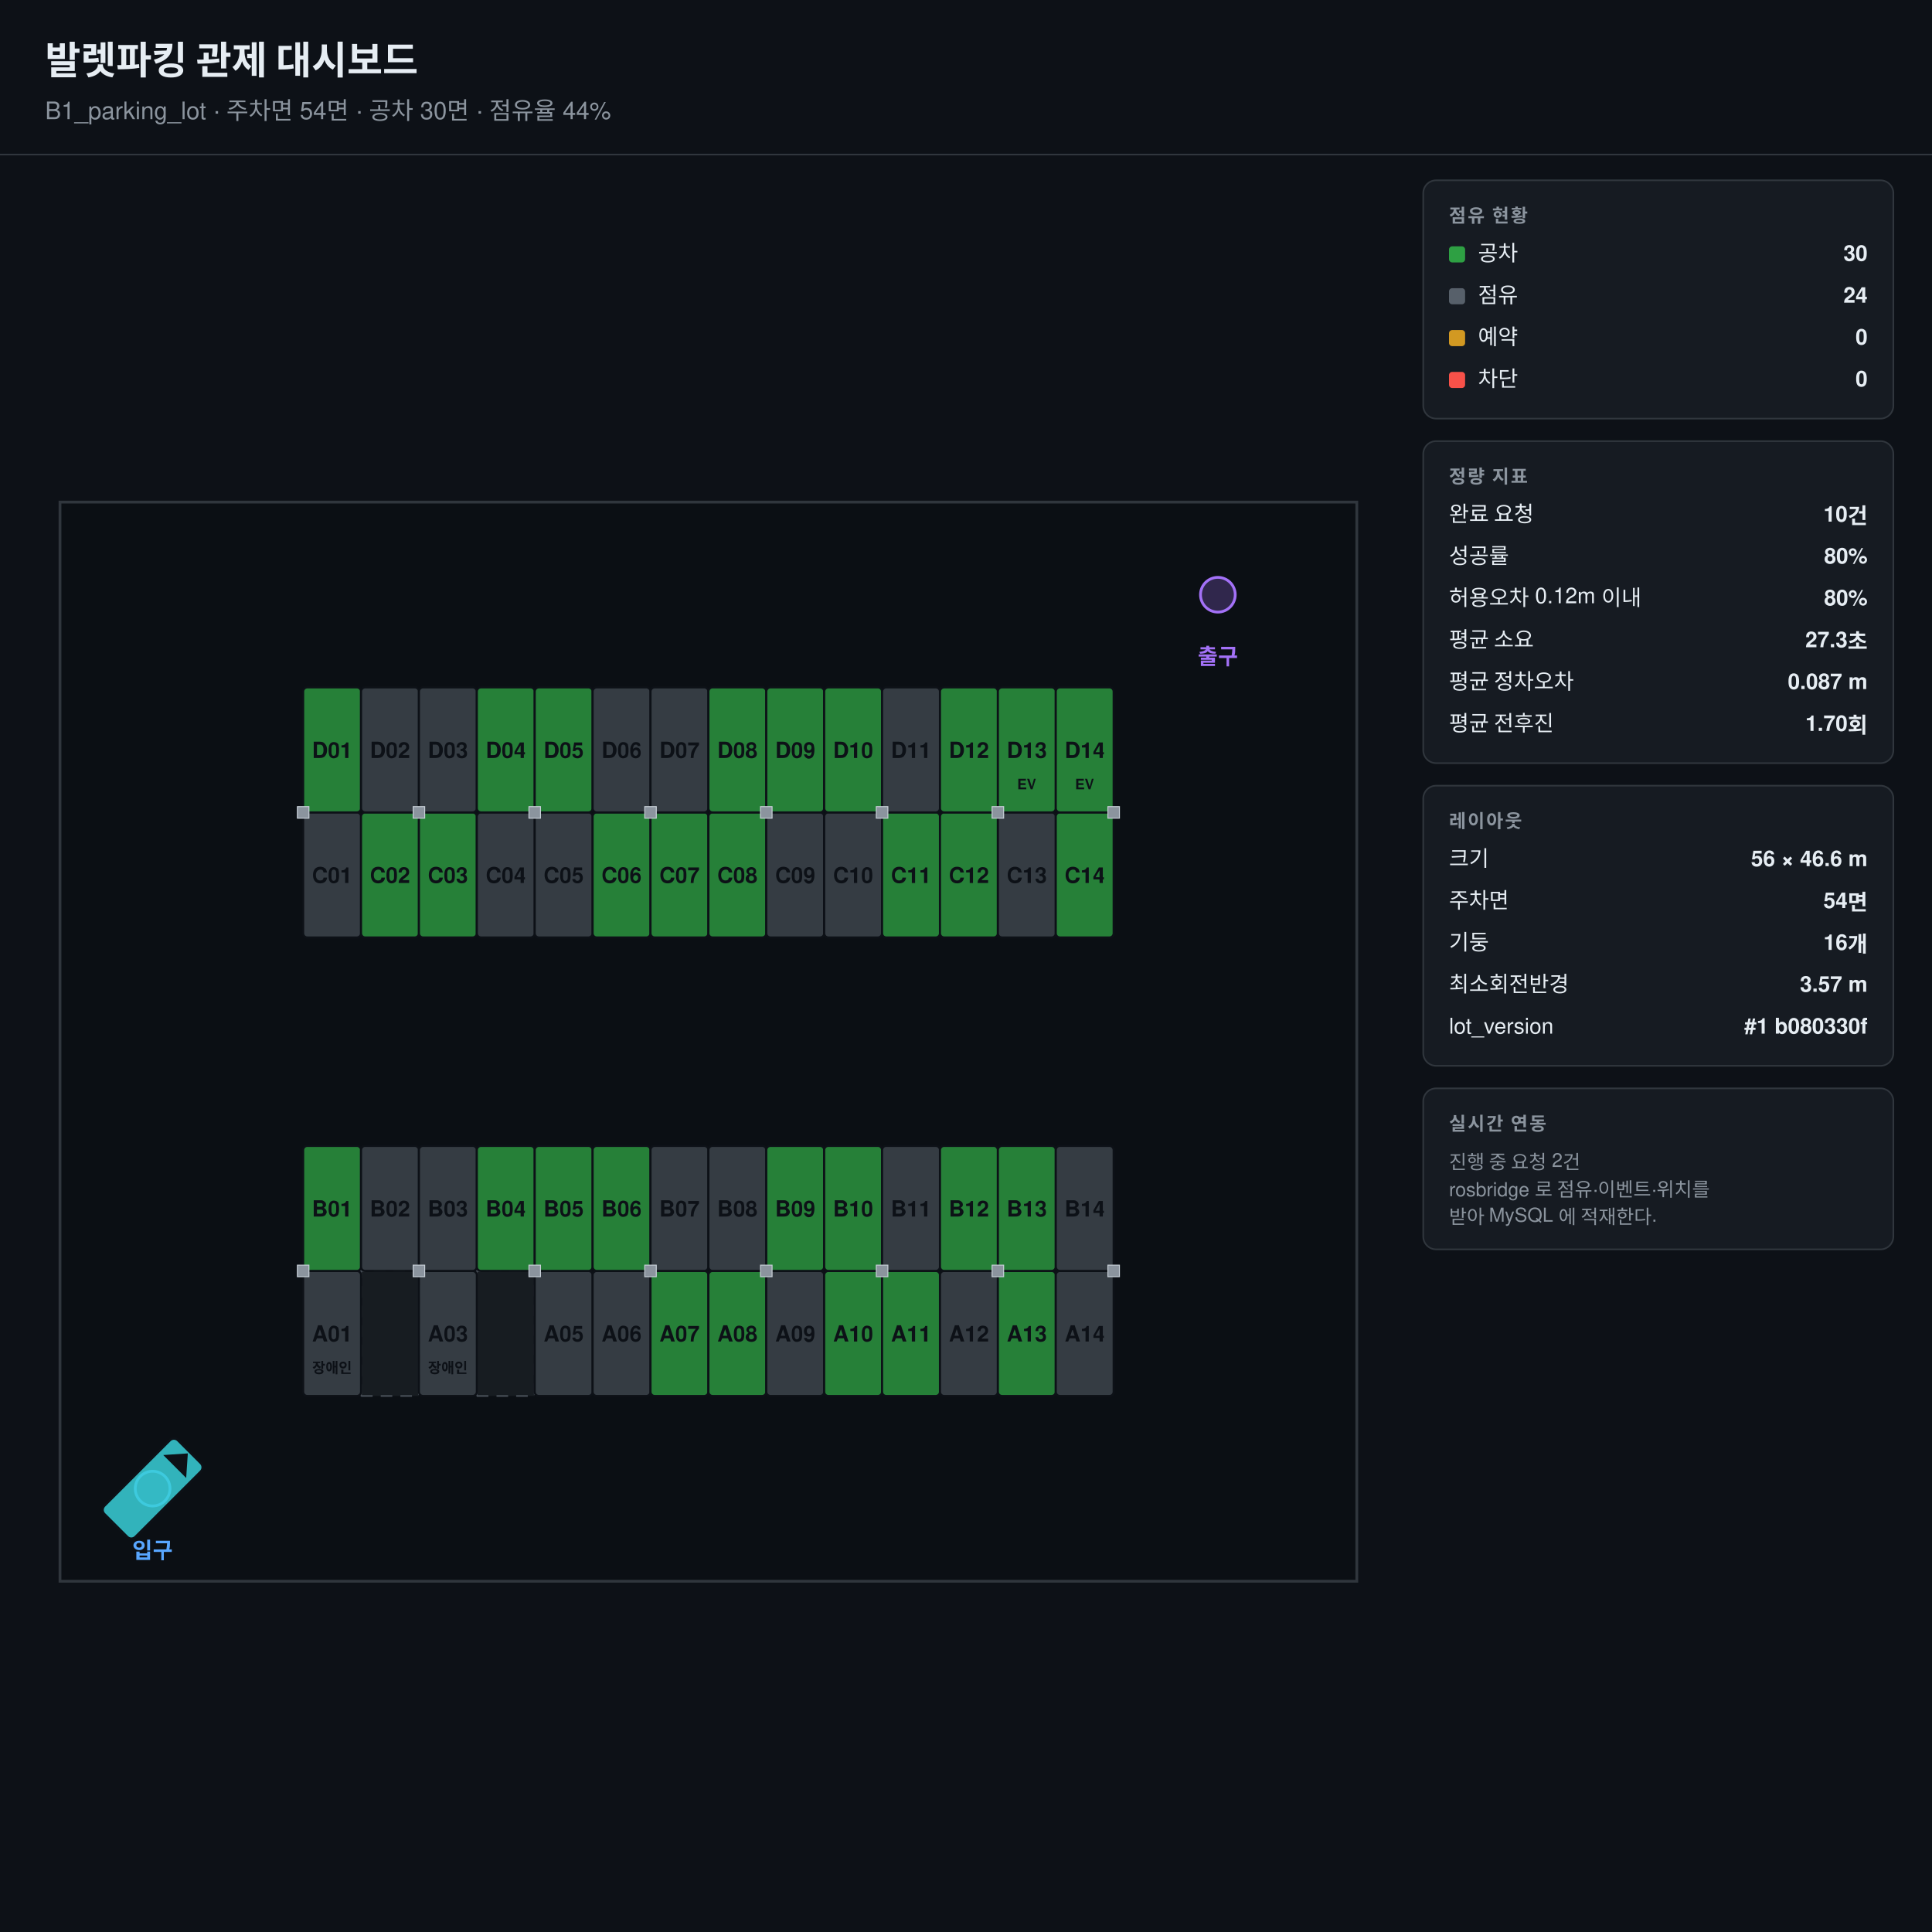
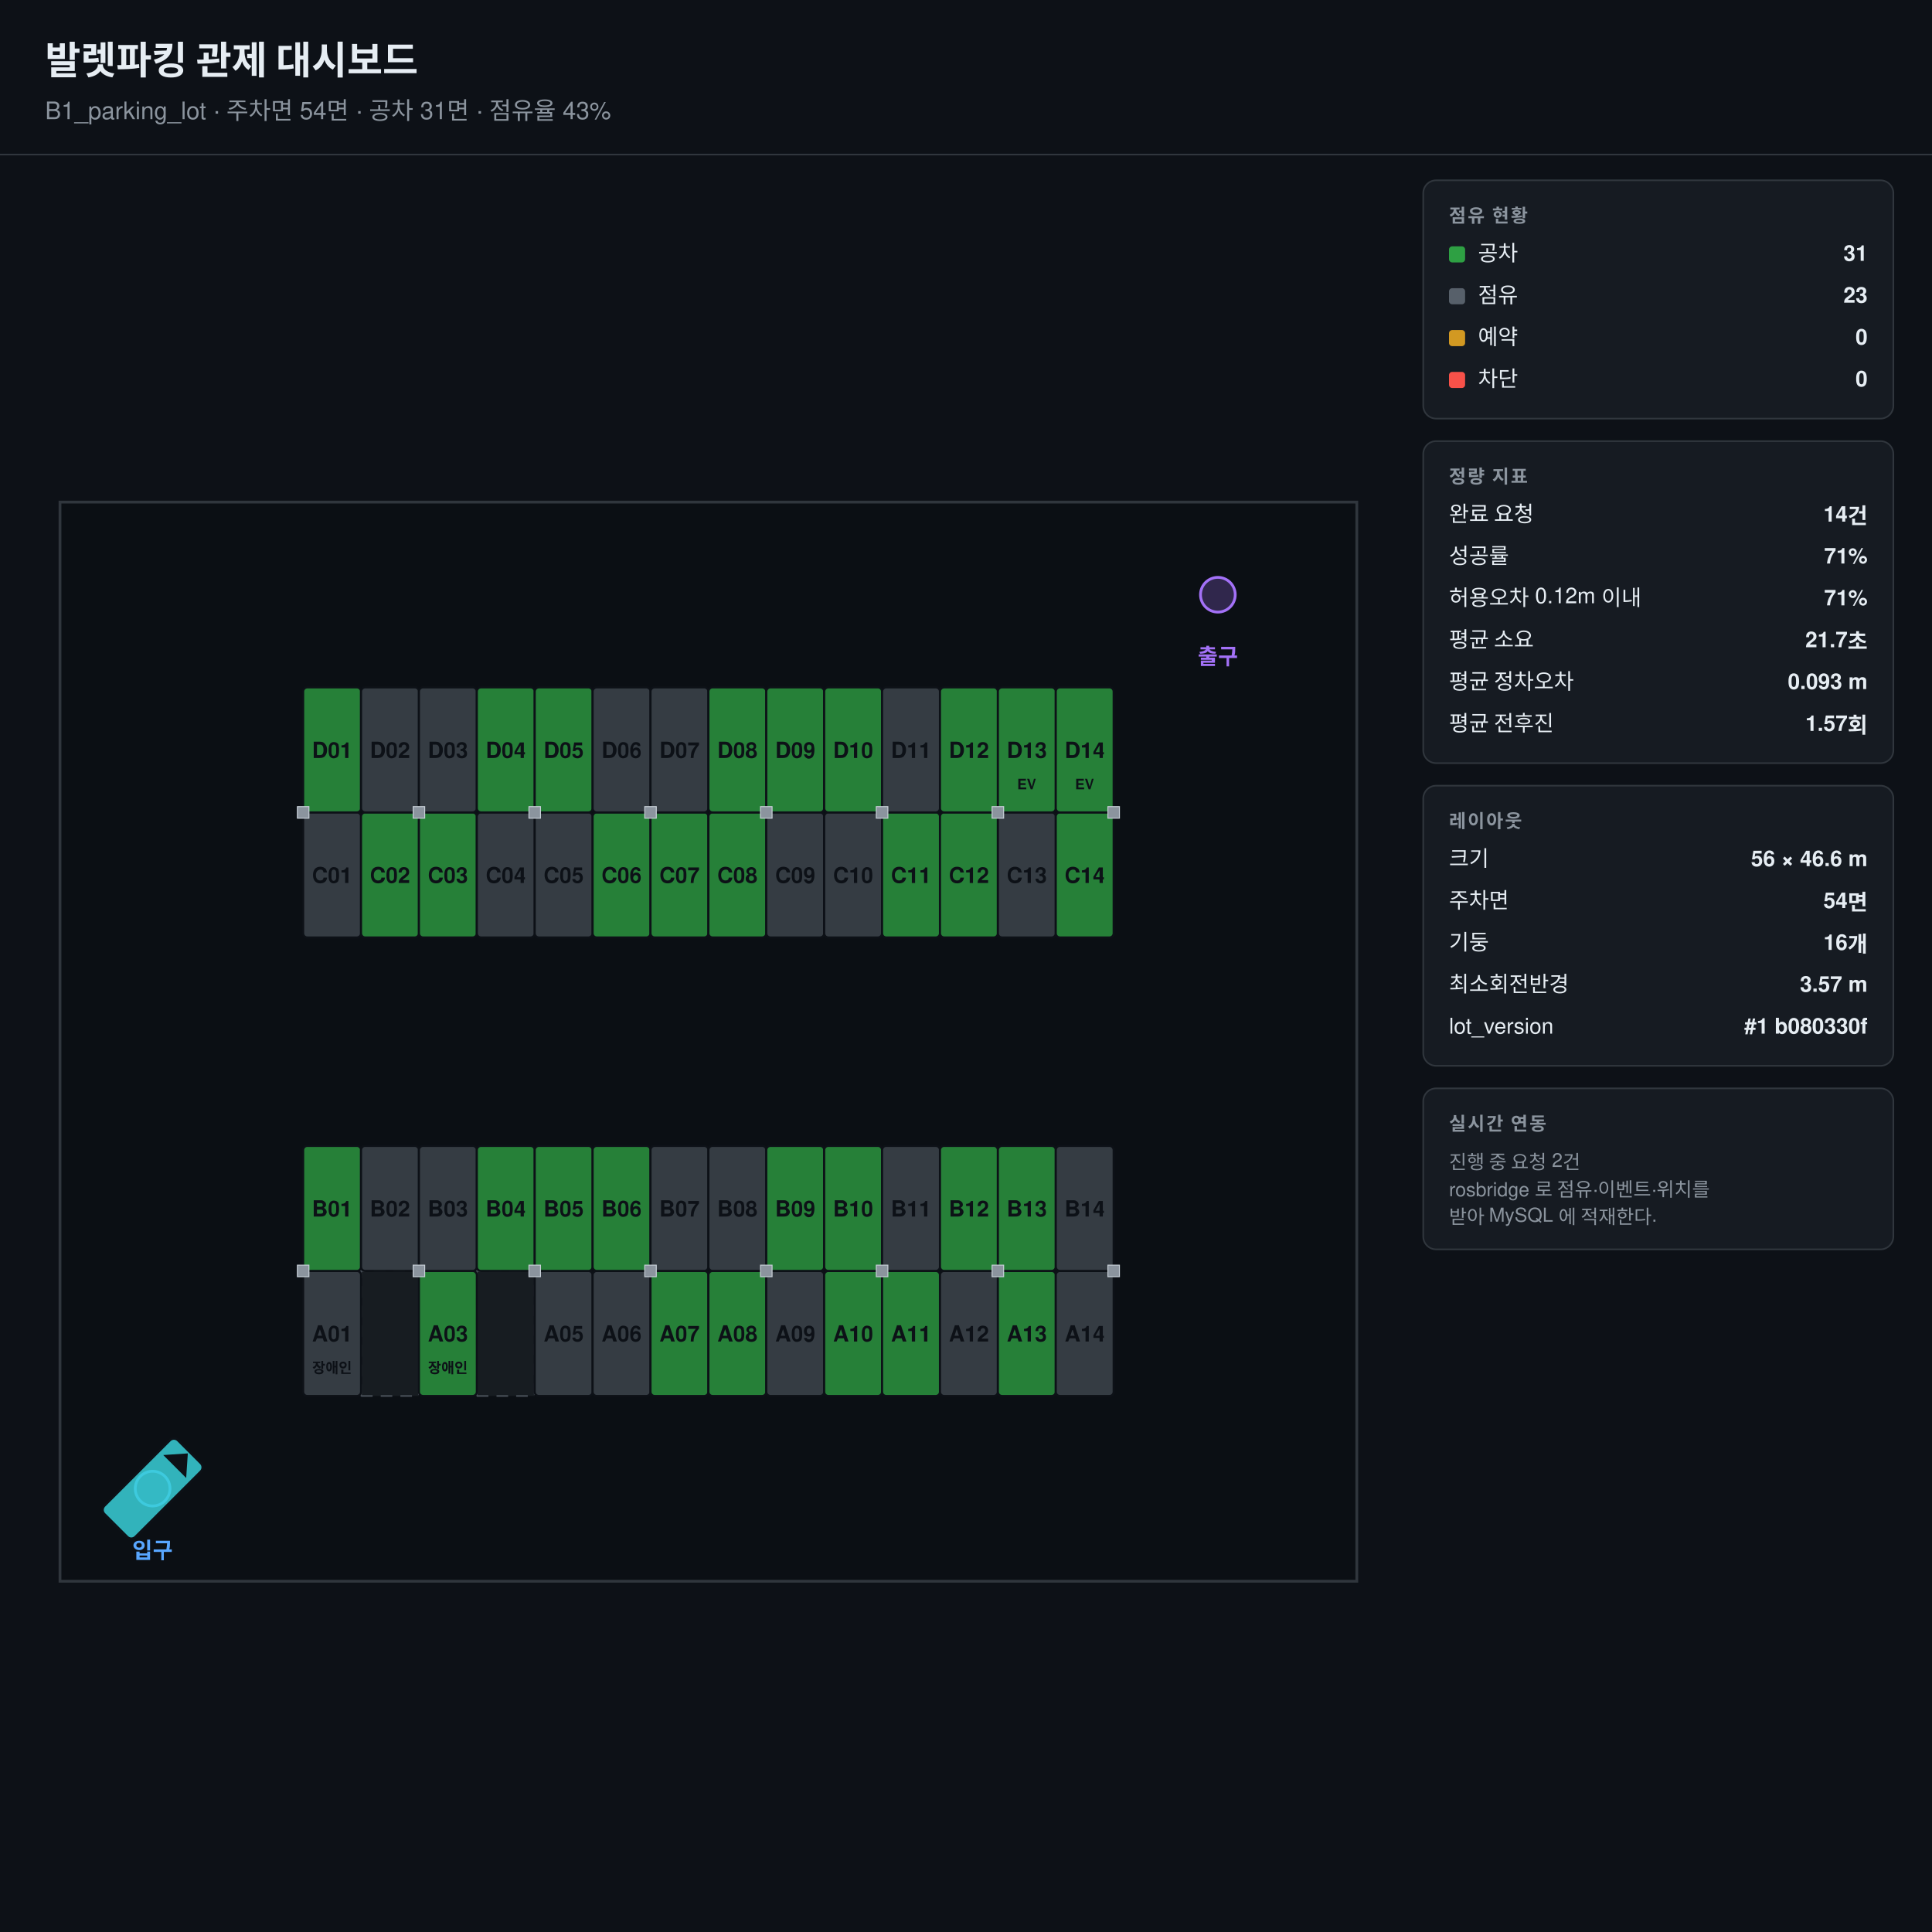
<svg xmlns="http://www.w3.org/2000/svg" width="1200" height="1200" viewBox="0 0 1200 1200" font-family="'Helvetica Neue', Helvetica, 'Apple SD Gothic Neo', sans-serif">
  <rect width="1200" height="1200" fill="#0d1117" />
  <text x="28" y="46" fill="#e6edf3" font-size="24" font-weight="600">발렛파킹 관제 대시보드</text>
-   <text x="28" y="74" fill="#8b949e" font-size="15">B1_parking_lot · 주차면 54면 · 공차 30면 · 점유율 44%</text>
+   <text x="28" y="74" fill="#8b949e" font-size="15">B1_parking_lot · 주차면 54면 · 공차 31면 · 점유율 43%</text>
  <line x1="0" y1="96" x2="1200" y2="96" stroke="#30363d" />
  <svg x="20" y="112" width="840" height="1070" viewBox="-29.2 -24.5 58.4 49" preserveAspectRatio="xMidYMid meet">
    <g transform="scale(1,-1)">
      <rect x="-28" y="-23.3" width="56" height="46.6" fill="#0b0f14" stroke="#30363d" stroke-width=".12" />
      <rect x="-15" y="-15.3" width="2.5" height="5.4" fill="rgba(139,148,158,.10)" stroke="#484f58" stroke-width=".07" stroke-dasharray=".5 .35" />
      <rect x="-10" y="-15.3" width="2.5" height="5.4" fill="rgba(139,148,158,.10)" stroke="#484f58" stroke-width=".07" stroke-dasharray=".5 .35" />
      <rect x="-17.5" y="-15.3" width="2.5" height="5.4" rx=".18" fill="#57606a" fill-opacity="0.55" stroke="#0d1117" stroke-width=".09" />
-       <rect x="-12.5" y="-15.3" width="2.5" height="5.4" rx=".18" fill="#57606a" fill-opacity="0.55" stroke="#0d1117" stroke-width=".09" />
+       <rect x="-12.5" y="-15.3" width="2.5" height="5.4" rx=".18" fill="#2ea043" fill-opacity="0.78" stroke="#0d1117" stroke-width=".09" />
      <rect x="-7.5" y="-15.3" width="2.5" height="5.4" rx=".18" fill="#57606a" fill-opacity="0.55" stroke="#0d1117" stroke-width=".09" />
      <rect x="-5" y="-15.3" width="2.5" height="5.4" rx=".18" fill="#57606a" fill-opacity="0.55" stroke="#0d1117" stroke-width=".09" />
      <rect x="-2.5" y="-15.3" width="2.5" height="5.4" rx=".18" fill="#2ea043" fill-opacity="0.78" stroke="#0d1117" stroke-width=".09" />
      <rect x="0" y="-15.3" width="2.5" height="5.4" rx=".18" fill="#2ea043" fill-opacity="0.78" stroke="#0d1117" stroke-width=".09" />
      <rect x="2.5" y="-15.3" width="2.5" height="5.4" rx=".18" fill="#57606a" fill-opacity="0.55" stroke="#0d1117" stroke-width=".09" />
      <rect x="5" y="-15.3" width="2.5" height="5.4" rx=".18" fill="#2ea043" fill-opacity="0.78" stroke="#0d1117" stroke-width=".09" />
      <rect x="7.5" y="-15.3" width="2.5" height="5.4" rx=".18" fill="#2ea043" fill-opacity="0.78" stroke="#0d1117" stroke-width=".09" />
      <rect x="10" y="-15.3" width="2.5" height="5.4" rx=".18" fill="#57606a" fill-opacity="0.55" stroke="#0d1117" stroke-width=".09" />
      <rect x="12.5" y="-15.3" width="2.5" height="5.4" rx=".18" fill="#2ea043" fill-opacity="0.78" stroke="#0d1117" stroke-width=".09" />
      <rect x="15" y="-15.3" width="2.5" height="5.4" rx=".18" fill="#57606a" fill-opacity="0.55" stroke="#0d1117" stroke-width=".09" />
      <rect x="-17.5" y="-9.9" width="2.5" height="5.4" rx=".18" fill="#2ea043" fill-opacity="0.78" stroke="#0d1117" stroke-width=".09" />
      <rect x="-15" y="-9.9" width="2.5" height="5.4" rx=".18" fill="#57606a" fill-opacity="0.55" stroke="#0d1117" stroke-width=".09" />
      <rect x="-12.5" y="-9.9" width="2.5" height="5.4" rx=".18" fill="#57606a" fill-opacity="0.55" stroke="#0d1117" stroke-width=".09" />
      <rect x="-10" y="-9.9" width="2.5" height="5.4" rx=".18" fill="#2ea043" fill-opacity="0.78" stroke="#0d1117" stroke-width=".09" />
      <rect x="-7.5" y="-9.9" width="2.5" height="5.4" rx=".18" fill="#2ea043" fill-opacity="0.78" stroke="#0d1117" stroke-width=".09" />
      <rect x="-5" y="-9.9" width="2.5" height="5.4" rx=".18" fill="#2ea043" fill-opacity="0.78" stroke="#0d1117" stroke-width=".09" />
      <rect x="-2.5" y="-9.9" width="2.5" height="5.4" rx=".18" fill="#57606a" fill-opacity="0.55" stroke="#0d1117" stroke-width=".09" />
      <rect x="0" y="-9.9" width="2.5" height="5.4" rx=".18" fill="#57606a" fill-opacity="0.55" stroke="#0d1117" stroke-width=".09" />
      <rect x="2.5" y="-9.9" width="2.5" height="5.4" rx=".18" fill="#2ea043" fill-opacity="0.78" stroke="#0d1117" stroke-width=".09" />
      <rect x="5" y="-9.9" width="2.5" height="5.4" rx=".18" fill="#2ea043" fill-opacity="0.78" stroke="#0d1117" stroke-width=".09" />
      <rect x="7.5" y="-9.9" width="2.5" height="5.4" rx=".18" fill="#57606a" fill-opacity="0.55" stroke="#0d1117" stroke-width=".09" />
      <rect x="10" y="-9.9" width="2.5" height="5.4" rx=".18" fill="#2ea043" fill-opacity="0.78" stroke="#0d1117" stroke-width=".09" />
      <rect x="12.5" y="-9.9" width="2.5" height="5.4" rx=".18" fill="#2ea043" fill-opacity="0.78" stroke="#0d1117" stroke-width=".09" />
      <rect x="15" y="-9.9" width="2.5" height="5.4" rx=".18" fill="#57606a" fill-opacity="0.55" stroke="#0d1117" stroke-width=".09" />
      <rect x="-17.5" y="4.5" width="2.5" height="5.4" rx=".18" fill="#57606a" fill-opacity="0.55" stroke="#0d1117" stroke-width=".09" />
      <rect x="-15" y="4.5" width="2.5" height="5.4" rx=".18" fill="#2ea043" fill-opacity="0.78" stroke="#0d1117" stroke-width=".09" />
      <rect x="-12.5" y="4.5" width="2.5" height="5.4" rx=".18" fill="#2ea043" fill-opacity="0.78" stroke="#0d1117" stroke-width=".09" />
      <rect x="-10" y="4.5" width="2.5" height="5.4" rx=".18" fill="#57606a" fill-opacity="0.55" stroke="#0d1117" stroke-width=".09" />
      <rect x="-7.5" y="4.5" width="2.5" height="5.4" rx=".18" fill="#57606a" fill-opacity="0.55" stroke="#0d1117" stroke-width=".09" />
      <rect x="-5" y="4.5" width="2.5" height="5.4" rx=".18" fill="#2ea043" fill-opacity="0.78" stroke="#0d1117" stroke-width=".09" />
      <rect x="-2.5" y="4.5" width="2.5" height="5.4" rx=".18" fill="#2ea043" fill-opacity="0.78" stroke="#0d1117" stroke-width=".09" />
      <rect x="0" y="4.5" width="2.5" height="5.4" rx=".18" fill="#2ea043" fill-opacity="0.78" stroke="#0d1117" stroke-width=".09" />
      <rect x="2.5" y="4.5" width="2.5" height="5.4" rx=".18" fill="#57606a" fill-opacity="0.55" stroke="#0d1117" stroke-width=".09" />
      <rect x="5" y="4.5" width="2.5" height="5.4" rx=".18" fill="#57606a" fill-opacity="0.55" stroke="#0d1117" stroke-width=".09" />
      <rect x="7.5" y="4.5" width="2.5" height="5.4" rx=".18" fill="#2ea043" fill-opacity="0.78" stroke="#0d1117" stroke-width=".09" />
      <rect x="10" y="4.5" width="2.5" height="5.4" rx=".18" fill="#2ea043" fill-opacity="0.78" stroke="#0d1117" stroke-width=".09" />
      <rect x="12.5" y="4.5" width="2.5" height="5.4" rx=".18" fill="#57606a" fill-opacity="0.55" stroke="#0d1117" stroke-width=".09" />
      <rect x="15" y="4.5" width="2.5" height="5.4" rx=".18" fill="#2ea043" fill-opacity="0.78" stroke="#0d1117" stroke-width=".09" />
      <rect x="-17.5" y="9.9" width="2.5" height="5.4" rx=".18" fill="#2ea043" fill-opacity="0.78" stroke="#0d1117" stroke-width=".09" />
      <rect x="-15" y="9.9" width="2.5" height="5.4" rx=".18" fill="#57606a" fill-opacity="0.55" stroke="#0d1117" stroke-width=".09" />
      <rect x="-12.5" y="9.9" width="2.5" height="5.4" rx=".18" fill="#57606a" fill-opacity="0.55" stroke="#0d1117" stroke-width=".09" />
      <rect x="-10" y="9.9" width="2.5" height="5.4" rx=".18" fill="#2ea043" fill-opacity="0.78" stroke="#0d1117" stroke-width=".09" />
      <rect x="-7.5" y="9.9" width="2.5" height="5.4" rx=".18" fill="#2ea043" fill-opacity="0.78" stroke="#0d1117" stroke-width=".09" />
      <rect x="-5" y="9.9" width="2.5" height="5.4" rx=".18" fill="#57606a" fill-opacity="0.55" stroke="#0d1117" stroke-width=".09" />
      <rect x="-2.5" y="9.9" width="2.5" height="5.4" rx=".18" fill="#57606a" fill-opacity="0.55" stroke="#0d1117" stroke-width=".09" />
      <rect x="0" y="9.9" width="2.5" height="5.4" rx=".18" fill="#2ea043" fill-opacity="0.78" stroke="#0d1117" stroke-width=".09" />
      <rect x="2.5" y="9.9" width="2.5" height="5.4" rx=".18" fill="#2ea043" fill-opacity="0.78" stroke="#0d1117" stroke-width=".09" />
      <rect x="5" y="9.9" width="2.5" height="5.4" rx=".18" fill="#2ea043" fill-opacity="0.78" stroke="#0d1117" stroke-width=".09" />
      <rect x="7.5" y="9.9" width="2.5" height="5.4" rx=".18" fill="#57606a" fill-opacity="0.55" stroke="#0d1117" stroke-width=".09" />
      <rect x="10" y="9.9" width="2.5" height="5.4" rx=".18" fill="#2ea043" fill-opacity="0.78" stroke="#0d1117" stroke-width=".09" />
      <rect x="12.5" y="9.9" width="2.5" height="5.4" rx=".18" fill="#2ea043" fill-opacity="0.78" stroke="#0d1117" stroke-width=".09" />
      <rect x="15" y="9.9" width="2.5" height="5.4" rx=".18" fill="#2ea043" fill-opacity="0.78" stroke="#0d1117" stroke-width=".09" />
      <rect x="-17.75" y="-10.15" width="0.5" height="0.5" fill="#8b949e" stroke="#c9d1d9" stroke-width=".04" />
      <rect x="-12.75" y="-10.15" width="0.5" height="0.5" fill="#8b949e" stroke="#c9d1d9" stroke-width=".04" />
      <rect x="-7.75" y="-10.15" width="0.5" height="0.5" fill="#8b949e" stroke="#c9d1d9" stroke-width=".04" />
      <rect x="-2.75" y="-10.15" width="0.5" height="0.5" fill="#8b949e" stroke="#c9d1d9" stroke-width=".04" />
      <rect x="2.25" y="-10.15" width="0.5" height="0.5" fill="#8b949e" stroke="#c9d1d9" stroke-width=".04" />
      <rect x="7.25" y="-10.15" width="0.5" height="0.5" fill="#8b949e" stroke="#c9d1d9" stroke-width=".04" />
      <rect x="12.25" y="-10.15" width="0.5" height="0.5" fill="#8b949e" stroke="#c9d1d9" stroke-width=".04" />
      <rect x="17.25" y="-10.15" width="0.5" height="0.5" fill="#8b949e" stroke="#c9d1d9" stroke-width=".04" />
      <rect x="-17.75" y="9.65" width="0.5" height="0.5" fill="#8b949e" stroke="#c9d1d9" stroke-width=".04" />
      <rect x="-12.75" y="9.65" width="0.5" height="0.5" fill="#8b949e" stroke="#c9d1d9" stroke-width=".04" />
      <rect x="-7.75" y="9.65" width="0.5" height="0.5" fill="#8b949e" stroke="#c9d1d9" stroke-width=".04" />
      <rect x="-2.75" y="9.65" width="0.5" height="0.5" fill="#8b949e" stroke="#c9d1d9" stroke-width=".04" />
      <rect x="2.25" y="9.65" width="0.5" height="0.5" fill="#8b949e" stroke="#c9d1d9" stroke-width=".04" />
      <rect x="7.25" y="9.65" width="0.5" height="0.5" fill="#8b949e" stroke="#c9d1d9" stroke-width=".04" />
      <rect x="12.25" y="9.65" width="0.5" height="0.5" fill="#8b949e" stroke="#c9d1d9" stroke-width=".04" />
      <rect x="17.25" y="9.65" width="0.5" height="0.5" fill="#8b949e" stroke="#c9d1d9" stroke-width=".04" />
      <circle cx="-24" cy="-19.3" r=".75" fill="#58a6ff" fill-opacity=".25" stroke="#58a6ff" stroke-width=".12" />
      <circle cx="22" cy="19.3" r=".75" fill="#a371f7" fill-opacity=".25" stroke="#a371f7" stroke-width=".12" />
      <g transform="translate(-24 -19.3) rotate(45)">
        <rect x="-2.25" y="-0.95" width="4.5" height="1.9" rx=".25" fill="#39d0d8" fill-opacity=".85" stroke="#0d1117" stroke-width=".1" />
        <path d="M 2.15 0 L 1.35 0.7 L 1.35 -0.7 Z" fill="#0d1117" />
      </g>
    </g>
    <text x="-16.25" y="12.95" text-anchor="middle" font-size=".95" font-weight="700" fill="#0d1117">A01</text>
    <text x="-16.25" y="14.3" text-anchor="middle" font-size=".62" font-weight="600" fill="#0d1117">장애인</text>
    <text x="-11.25" y="12.95" text-anchor="middle" font-size=".95" font-weight="700" fill="#0d1117">A03</text>
    <text x="-11.25" y="14.3" text-anchor="middle" font-size=".62" font-weight="600" fill="#0d1117">장애인</text>
    <text x="-6.25" y="12.95" text-anchor="middle" font-size=".95" font-weight="700" fill="#0d1117">A05</text>
    <text x="-3.75" y="12.95" text-anchor="middle" font-size=".95" font-weight="700" fill="#0d1117">A06</text>
    <text x="-1.25" y="12.95" text-anchor="middle" font-size=".95" font-weight="700" fill="#0d1117">A07</text>
    <text x="1.25" y="12.95" text-anchor="middle" font-size=".95" font-weight="700" fill="#0d1117">A08</text>
    <text x="3.75" y="12.95" text-anchor="middle" font-size=".95" font-weight="700" fill="#0d1117">A09</text>
    <text x="6.25" y="12.95" text-anchor="middle" font-size=".95" font-weight="700" fill="#0d1117">A10</text>
    <text x="8.75" y="12.95" text-anchor="middle" font-size=".95" font-weight="700" fill="#0d1117">A11</text>
    <text x="11.25" y="12.95" text-anchor="middle" font-size=".95" font-weight="700" fill="#0d1117">A12</text>
    <text x="13.75" y="12.95" text-anchor="middle" font-size=".95" font-weight="700" fill="#0d1117">A13</text>
    <text x="16.25" y="12.95" text-anchor="middle" font-size=".95" font-weight="700" fill="#0d1117">A14</text>
    <text x="-16.25" y="7.55" text-anchor="middle" font-size=".95" font-weight="700" fill="#0d1117">B01</text>
    <text x="-13.75" y="7.55" text-anchor="middle" font-size=".95" font-weight="700" fill="#0d1117">B02</text>
    <text x="-11.25" y="7.55" text-anchor="middle" font-size=".95" font-weight="700" fill="#0d1117">B03</text>
    <text x="-8.75" y="7.55" text-anchor="middle" font-size=".95" font-weight="700" fill="#0d1117">B04</text>
    <text x="-6.25" y="7.55" text-anchor="middle" font-size=".95" font-weight="700" fill="#0d1117">B05</text>
    <text x="-3.75" y="7.55" text-anchor="middle" font-size=".95" font-weight="700" fill="#0d1117">B06</text>
    <text x="-1.25" y="7.55" text-anchor="middle" font-size=".95" font-weight="700" fill="#0d1117">B07</text>
    <text x="1.25" y="7.55" text-anchor="middle" font-size=".95" font-weight="700" fill="#0d1117">B08</text>
    <text x="3.75" y="7.55" text-anchor="middle" font-size=".95" font-weight="700" fill="#0d1117">B09</text>
    <text x="6.25" y="7.55" text-anchor="middle" font-size=".95" font-weight="700" fill="#0d1117">B10</text>
    <text x="8.75" y="7.55" text-anchor="middle" font-size=".95" font-weight="700" fill="#0d1117">B11</text>
    <text x="11.25" y="7.55" text-anchor="middle" font-size=".95" font-weight="700" fill="#0d1117">B12</text>
    <text x="13.75" y="7.55" text-anchor="middle" font-size=".95" font-weight="700" fill="#0d1117">B13</text>
    <text x="16.25" y="7.55" text-anchor="middle" font-size=".95" font-weight="700" fill="#0d1117">B14</text>
    <text x="-16.25" y="-6.85" text-anchor="middle" font-size=".95" font-weight="700" fill="#0d1117">C01</text>
    <text x="-13.75" y="-6.85" text-anchor="middle" font-size=".95" font-weight="700" fill="#0d1117">C02</text>
    <text x="-11.25" y="-6.85" text-anchor="middle" font-size=".95" font-weight="700" fill="#0d1117">C03</text>
    <text x="-8.75" y="-6.85" text-anchor="middle" font-size=".95" font-weight="700" fill="#0d1117">C04</text>
    <text x="-6.25" y="-6.85" text-anchor="middle" font-size=".95" font-weight="700" fill="#0d1117">C05</text>
    <text x="-3.75" y="-6.85" text-anchor="middle" font-size=".95" font-weight="700" fill="#0d1117">C06</text>
    <text x="-1.25" y="-6.85" text-anchor="middle" font-size=".95" font-weight="700" fill="#0d1117">C07</text>
    <text x="1.25" y="-6.85" text-anchor="middle" font-size=".95" font-weight="700" fill="#0d1117">C08</text>
    <text x="3.75" y="-6.85" text-anchor="middle" font-size=".95" font-weight="700" fill="#0d1117">C09</text>
    <text x="6.25" y="-6.85" text-anchor="middle" font-size=".95" font-weight="700" fill="#0d1117">C10</text>
    <text x="8.75" y="-6.85" text-anchor="middle" font-size=".95" font-weight="700" fill="#0d1117">C11</text>
    <text x="11.25" y="-6.85" text-anchor="middle" font-size=".95" font-weight="700" fill="#0d1117">C12</text>
    <text x="13.75" y="-6.85" text-anchor="middle" font-size=".95" font-weight="700" fill="#0d1117">C13</text>
    <text x="16.25" y="-6.85" text-anchor="middle" font-size=".95" font-weight="700" fill="#0d1117">C14</text>
    <text x="-16.25" y="-12.25" text-anchor="middle" font-size=".95" font-weight="700" fill="#0d1117">D01</text>
    <text x="-13.75" y="-12.25" text-anchor="middle" font-size=".95" font-weight="700" fill="#0d1117">D02</text>
    <text x="-11.25" y="-12.25" text-anchor="middle" font-size=".95" font-weight="700" fill="#0d1117">D03</text>
    <text x="-8.75" y="-12.25" text-anchor="middle" font-size=".95" font-weight="700" fill="#0d1117">D04</text>
    <text x="-6.25" y="-12.25" text-anchor="middle" font-size=".95" font-weight="700" fill="#0d1117">D05</text>
    <text x="-3.75" y="-12.25" text-anchor="middle" font-size=".95" font-weight="700" fill="#0d1117">D06</text>
    <text x="-1.25" y="-12.25" text-anchor="middle" font-size=".95" font-weight="700" fill="#0d1117">D07</text>
    <text x="1.25" y="-12.25" text-anchor="middle" font-size=".95" font-weight="700" fill="#0d1117">D08</text>
    <text x="3.75" y="-12.25" text-anchor="middle" font-size=".95" font-weight="700" fill="#0d1117">D09</text>
    <text x="6.25" y="-12.25" text-anchor="middle" font-size=".95" font-weight="700" fill="#0d1117">D10</text>
    <text x="8.75" y="-12.25" text-anchor="middle" font-size=".95" font-weight="700" fill="#0d1117">D11</text>
    <text x="11.25" y="-12.25" text-anchor="middle" font-size=".95" font-weight="700" fill="#0d1117">D12</text>
    <text x="13.75" y="-12.25" text-anchor="middle" font-size=".95" font-weight="700" fill="#0d1117">D13</text>
    <text x="13.75" y="-10.9" text-anchor="middle" font-size=".62" font-weight="600" fill="#0d1117">EV</text>
    <text x="16.25" y="-12.25" text-anchor="middle" font-size=".95" font-weight="700" fill="#0d1117">D14</text>
    <text x="16.25" y="-10.9" text-anchor="middle" font-size=".62" font-weight="600" fill="#0d1117">EV</text>
    <text x="-24" y="22.3" text-anchor="middle" font-size=".95" font-weight="700" fill="#58a6ff">입구</text>
    <text x="22" y="-16.3" text-anchor="middle" font-size=".95" font-weight="700" fill="#a371f7">출구</text>
  </svg>
  <rect x="884" y="112" width="292" height="148" rx="8" fill="#161b22" stroke="#30363d" />
  <text x="900" y="138" fill="#8b949e" font-size="11.5" font-weight="600" letter-spacing="1">점유 현황</text>
  <rect x="900" y="153" width="10" height="10" rx="2" fill="#2ea043" />
  <text x="918" y="162" fill="#e6edf3" font-size="13.5">공차</text>
-   <text x="1160" y="162" text-anchor="end" fill="#e6edf3" font-size="13.5" font-weight="600">30</text>
+   <text x="1160" y="162" text-anchor="end" fill="#e6edf3" font-size="13.5" font-weight="600">31</text>
  <rect x="900" y="179" width="10" height="10" rx="2" fill="#57606a" />
  <text x="918" y="188" fill="#e6edf3" font-size="13.5">점유</text>
-   <text x="1160" y="188" text-anchor="end" fill="#e6edf3" font-size="13.5" font-weight="600">24</text>
+   <text x="1160" y="188" text-anchor="end" fill="#e6edf3" font-size="13.5" font-weight="600">23</text>
  <rect x="900" y="205" width="10" height="10" rx="2" fill="#d29922" />
  <text x="918" y="214" fill="#e6edf3" font-size="13.5">예약</text>
  <text x="1160" y="214" text-anchor="end" fill="#e6edf3" font-size="13.5" font-weight="600">0</text>
  <rect x="900" y="231" width="10" height="10" rx="2" fill="#f85149" />
  <text x="918" y="240" fill="#e6edf3" font-size="13.5">차단</text>
  <text x="1160" y="240" text-anchor="end" fill="#e6edf3" font-size="13.5" font-weight="600">0</text>
  <rect x="884" y="274" width="292" height="200" rx="8" fill="#161b22" stroke="#30363d" />
  <text x="900" y="300" fill="#8b949e" font-size="11.5" font-weight="600" letter-spacing="1">정량 지표</text>
  <text x="900" y="324" fill="#e6edf3" font-size="13.5">완료 요청</text>
-   <text x="1160" y="324" text-anchor="end" fill="#e6edf3" font-size="13.5" font-weight="600">10건</text>
+   <text x="1160" y="324" text-anchor="end" fill="#e6edf3" font-size="13.5" font-weight="600">14건</text>
  <text x="900" y="350" fill="#e6edf3" font-size="13.5">성공률</text>
-   <text x="1160" y="350" text-anchor="end" fill="#e6edf3" font-size="13.5" font-weight="600">80%</text>
+   <text x="1160" y="350" text-anchor="end" fill="#e6edf3" font-size="13.5" font-weight="600">71%</text>
  <text x="900" y="376" fill="#e6edf3" font-size="13.5">허용오차 0.12m 이내</text>
-   <text x="1160" y="376" text-anchor="end" fill="#e6edf3" font-size="13.5" font-weight="600">80%</text>
+   <text x="1160" y="376" text-anchor="end" fill="#e6edf3" font-size="13.5" font-weight="600">71%</text>
  <text x="900" y="402" fill="#e6edf3" font-size="13.5">평균 소요</text>
-   <text x="1160" y="402" text-anchor="end" fill="#e6edf3" font-size="13.5" font-weight="600">27.3초</text>
+   <text x="1160" y="402" text-anchor="end" fill="#e6edf3" font-size="13.5" font-weight="600">21.7초</text>
  <text x="900" y="428" fill="#e6edf3" font-size="13.5">평균 정차오차</text>
-   <text x="1160" y="428" text-anchor="end" fill="#e6edf3" font-size="13.5" font-weight="600">0.087 m</text>
+   <text x="1160" y="428" text-anchor="end" fill="#e6edf3" font-size="13.5" font-weight="600">0.093 m</text>
  <text x="900" y="454" fill="#e6edf3" font-size="13.5">평균 전후진</text>
-   <text x="1160" y="454" text-anchor="end" fill="#e6edf3" font-size="13.5" font-weight="600">1.70회</text>
+   <text x="1160" y="454" text-anchor="end" fill="#e6edf3" font-size="13.5" font-weight="600">1.57회</text>
  <rect x="884" y="488" width="292" height="174" rx="8" fill="#161b22" stroke="#30363d" />
  <text x="900" y="514" fill="#8b949e" font-size="11.5" font-weight="600" letter-spacing="1">레이아웃</text>
  <text x="900" y="538" fill="#e6edf3" font-size="13.5">크기</text>
  <text x="1160" y="538" text-anchor="end" fill="#e6edf3" font-size="13.5" font-weight="600">56 × 46.6 m</text>
  <text x="900" y="564" fill="#e6edf3" font-size="13.5">주차면</text>
  <text x="1160" y="564" text-anchor="end" fill="#e6edf3" font-size="13.5" font-weight="600">54면</text>
  <text x="900" y="590" fill="#e6edf3" font-size="13.5">기둥</text>
  <text x="1160" y="590" text-anchor="end" fill="#e6edf3" font-size="13.5" font-weight="600">16개</text>
  <text x="900" y="616" fill="#e6edf3" font-size="13.5">최소회전반경</text>
  <text x="1160" y="616" text-anchor="end" fill="#e6edf3" font-size="13.5" font-weight="600">3.57 m</text>
  <text x="900" y="642" fill="#e6edf3" font-size="13.5">lot_version</text>
  <text x="1160" y="642" text-anchor="end" fill="#e6edf3" font-size="13.5" font-weight="600">#1 b080330f</text>
  <rect x="884" y="676" width="292" height="100" rx="8" fill="#161b22" stroke="#30363d" />
  <text x="900" y="702" fill="#8b949e" font-size="11.5" font-weight="600" letter-spacing="1">실시간 연동</text>
  <text x="900" y="726" fill="#8b949e" font-size="12">진행 중 요청 2건</text>
  <text x="900" y="743" fill="#8b949e" font-size="12">rosbridge 로 점유·이벤트·위치를</text>
  <text x="900" y="760" fill="#8b949e" font-size="12">받아 MySQL 에 적재한다.</text>
</svg>
